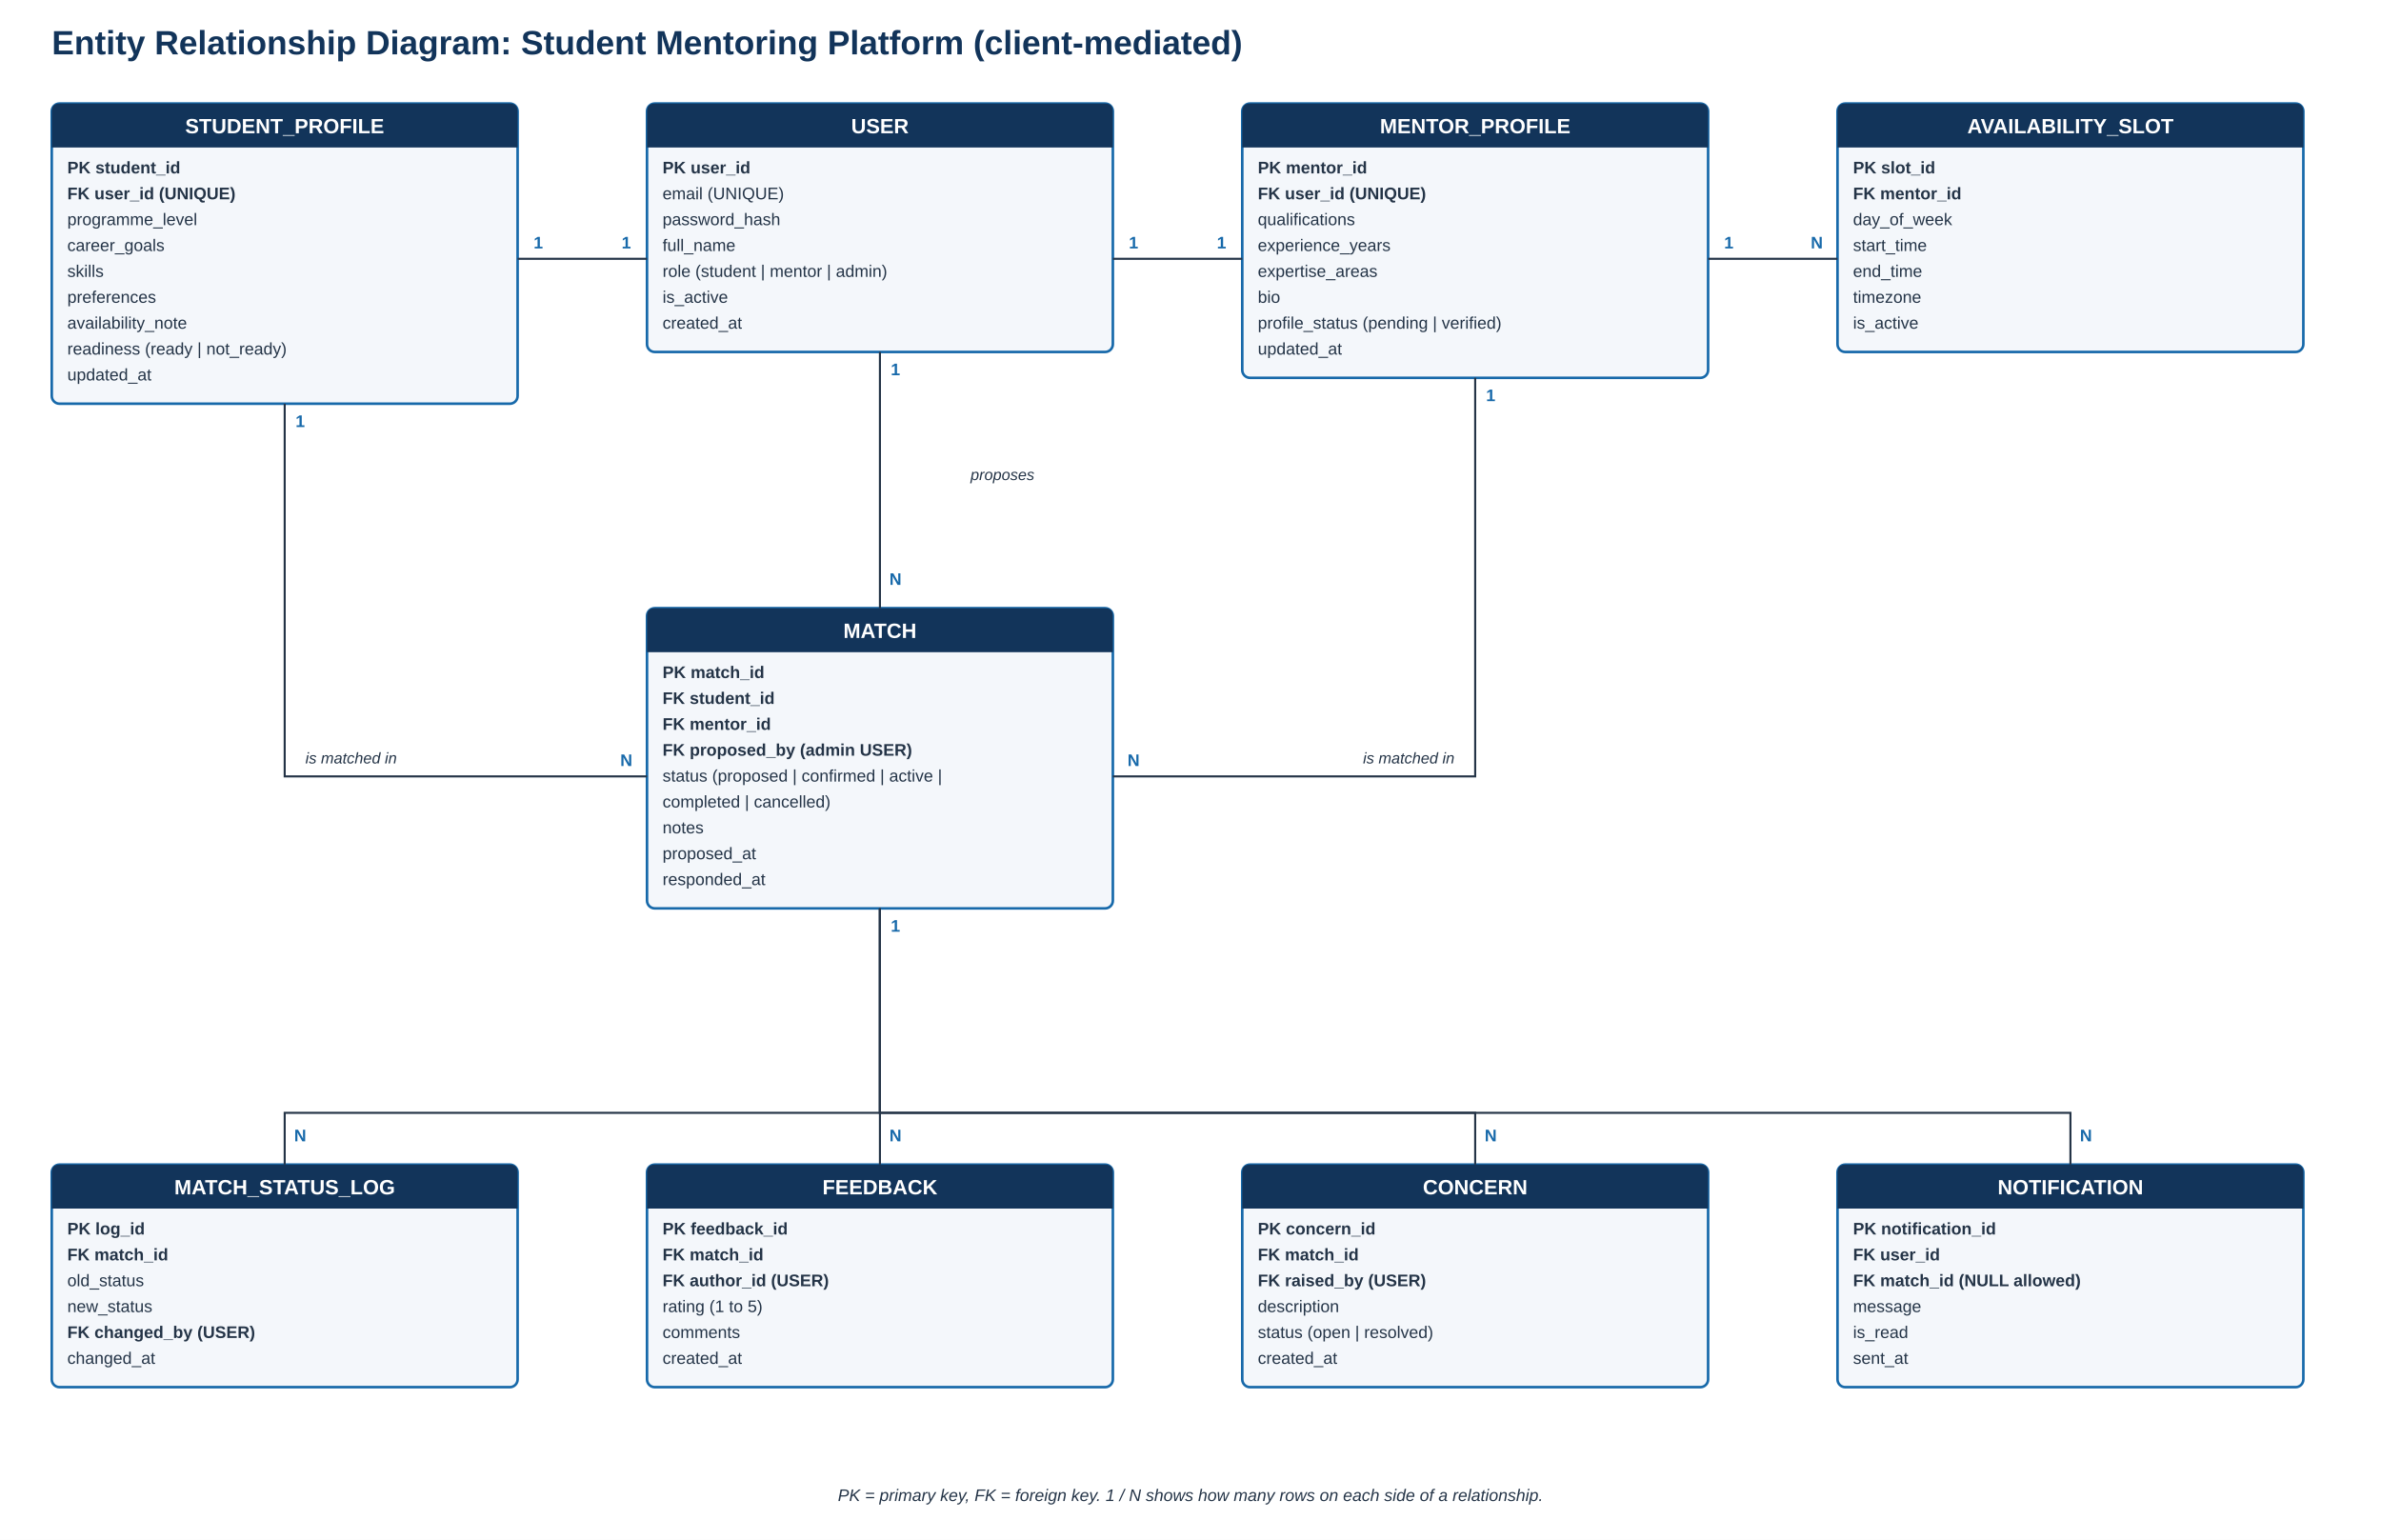
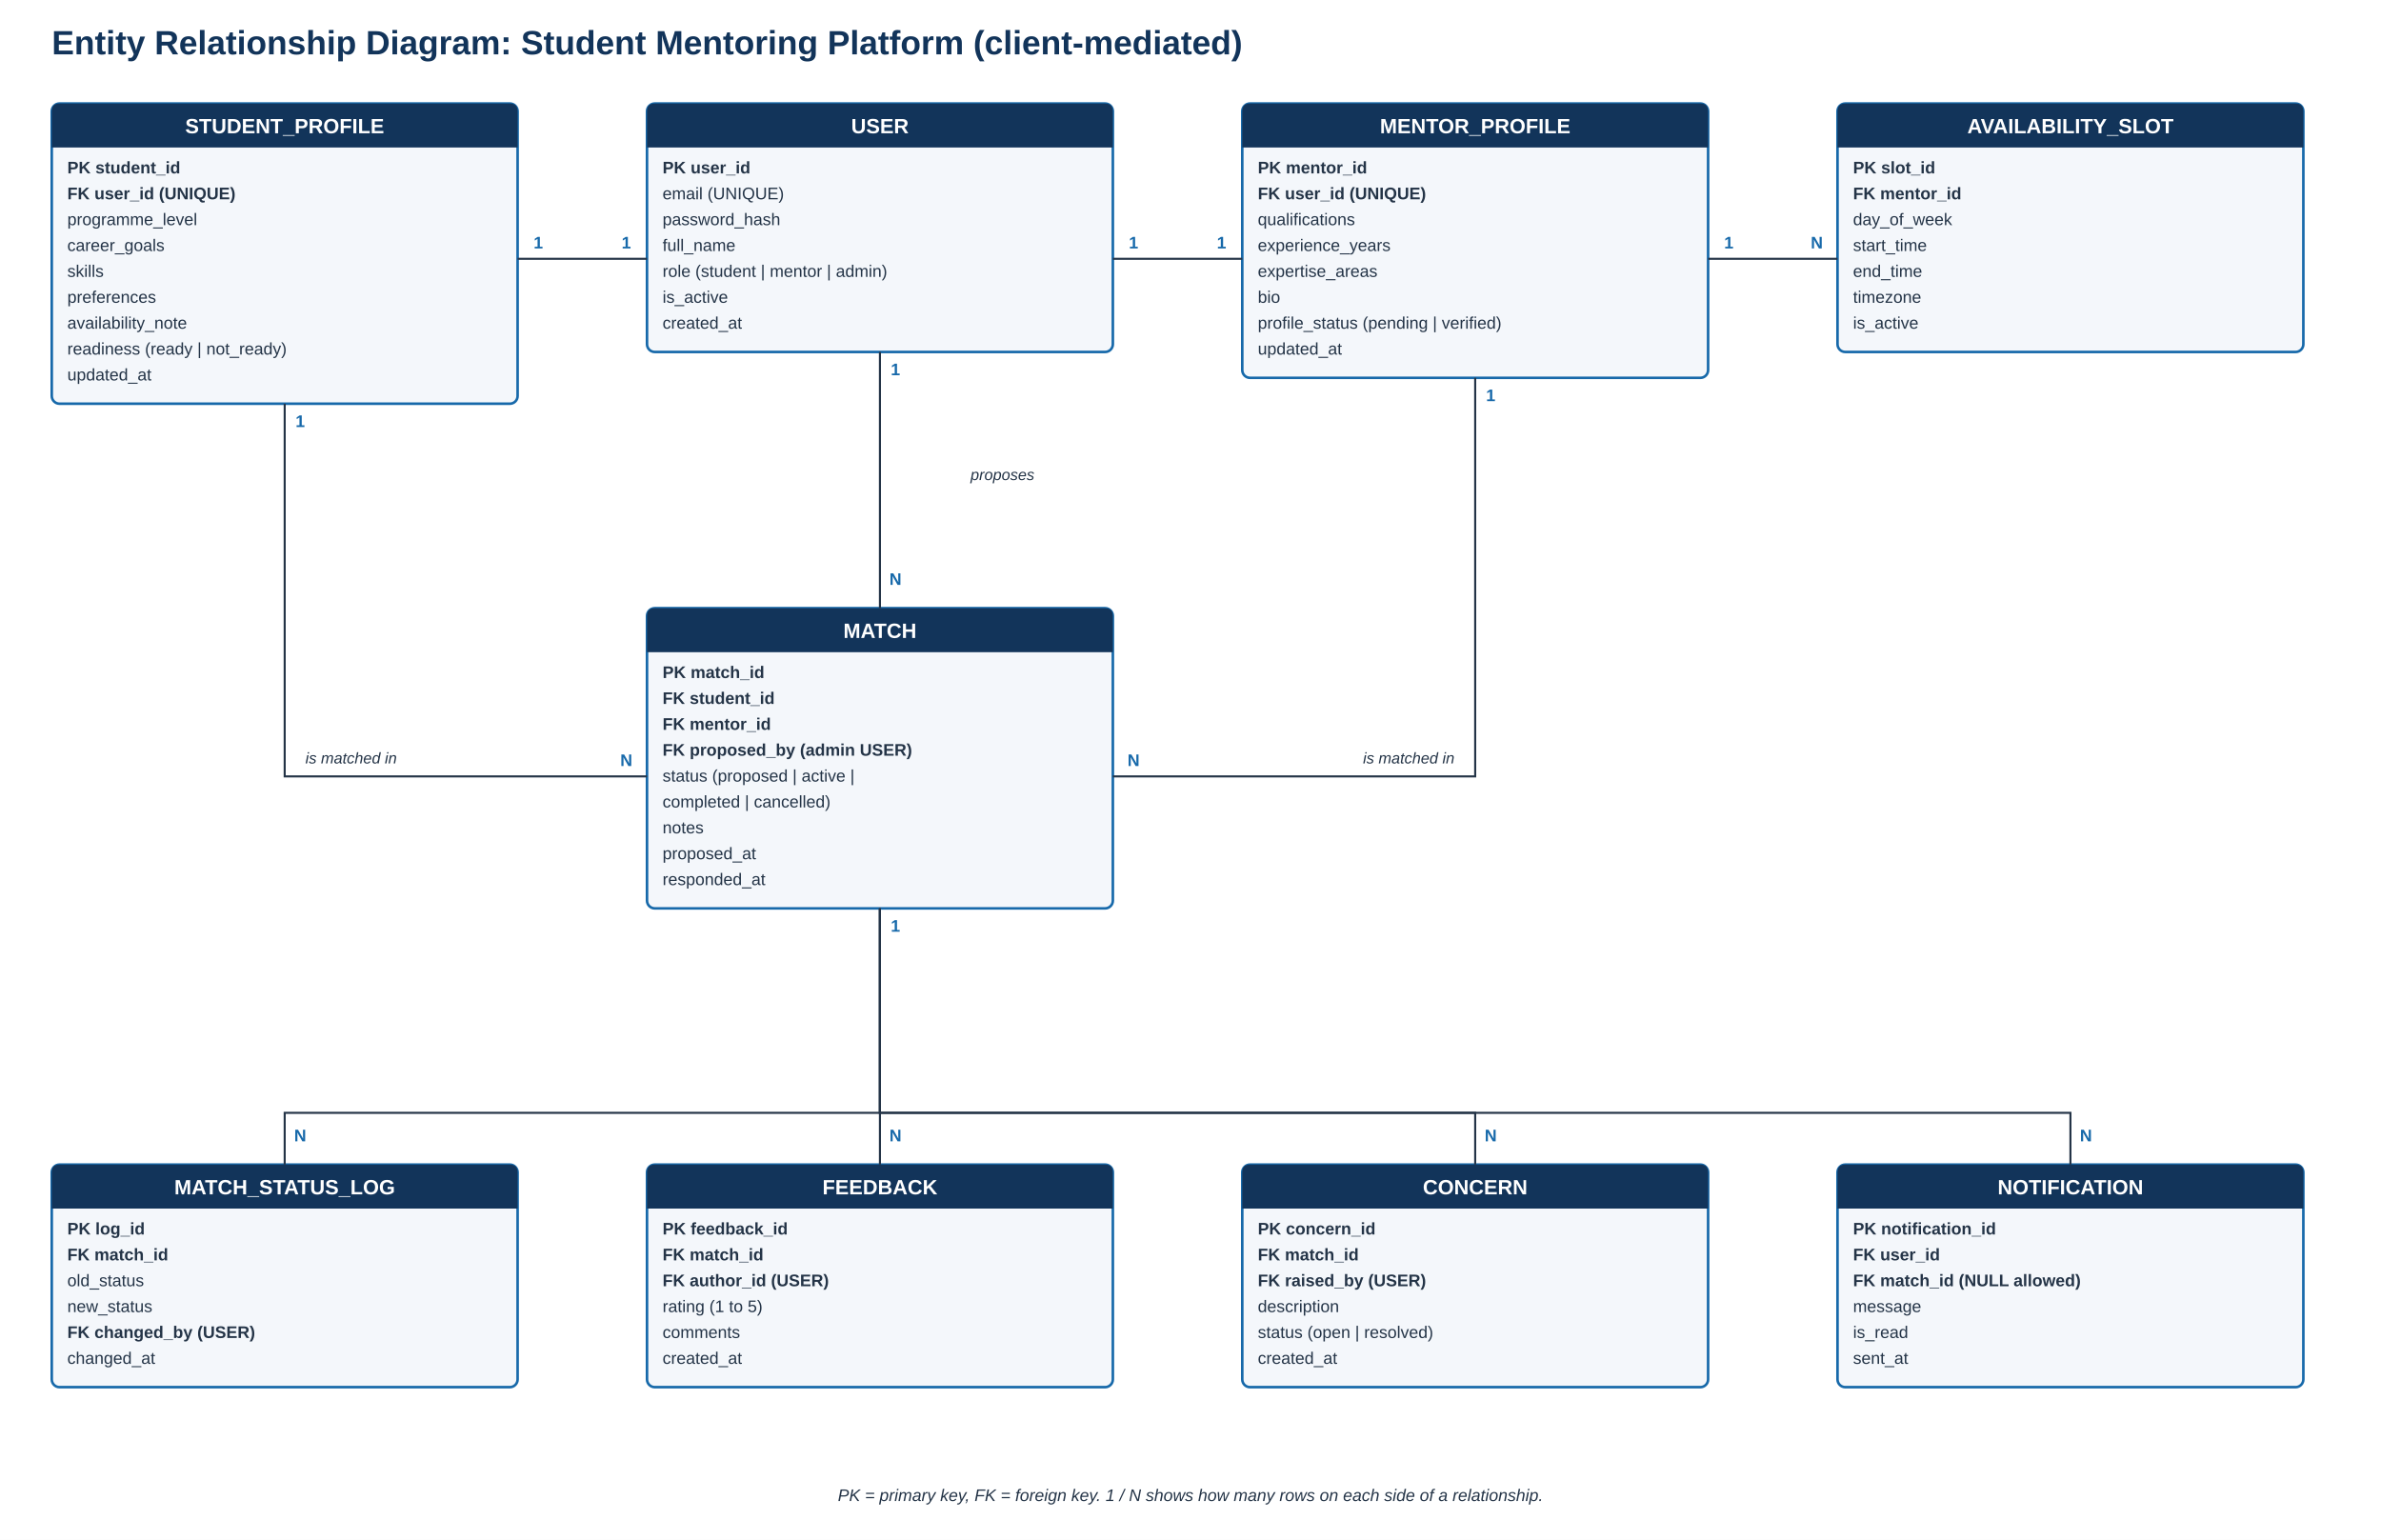
<svg xmlns="http://www.w3.org/2000/svg" width="1840" height="1190" viewBox="0 0 1840 1190" font-family="Arial, Helvetica, sans-serif">
  <rect width="100%" height="100%" fill="#fff" />
  <defs>
    <marker id="tri" viewBox="0 0 12 12" refX="11" refY="6" markerWidth="14" markerHeight="14" orient="auto">
      <path d="M1,1 L11,6 L1,11 Z" fill="#fff" stroke="#243447" stroke-width="1.4" />
    </marker>
    <marker id="arr" viewBox="0 0 12 12" refX="11" refY="6" markerWidth="10" markerHeight="10" orient="auto">
      <path d="M1,1 L11,6 L1,11" fill="none" stroke="#243447" stroke-width="1.6" />
    </marker>
  </defs>
  <text x="40" y="42" font-size="26" font-weight="700" fill="#12345a">Entity Relationship Diagram: Student Mentoring Platform (client-mediated)</text>
  <rect x="40" y="80" width="360" height="232" rx="6" fill="#f4f7fb" stroke="#1769aa" stroke-width="2" />
  <path d="M40,114 V86 Q40,80 46,80 H394 Q400,80 400,86 V114 Z" fill="#12345a" />
  <text x="220.0" y="103" text-anchor="middle" font-size="16" font-weight="700" fill="#fff">STUDENT_PROFILE</text>
  <text x="52" y="134" font-size="13" font-weight="700" fill="#243447">PK student_id</text>
  <text x="52" y="154" font-size="13" font-weight="700" fill="#243447">FK user_id  (UNIQUE)</text>
  <text x="52" y="174" font-size="13" font-weight="400" fill="#243447">programme_level</text>
  <text x="52" y="194" font-size="13" font-weight="400" fill="#243447">career_goals</text>
  <text x="52" y="214" font-size="13" font-weight="400" fill="#243447">skills</text>
  <text x="52" y="234" font-size="13" font-weight="400" fill="#243447">preferences</text>
  <text x="52" y="254" font-size="13" font-weight="400" fill="#243447">availability_note</text>
  <text x="52" y="274" font-size="13" font-weight="400" fill="#243447">readiness (ready | not_ready)</text>
  <text x="52" y="294" font-size="13" font-weight="400" fill="#243447">updated_at</text>
  <rect x="500" y="80" width="360" height="192" rx="6" fill="#f4f7fb" stroke="#1769aa" stroke-width="2" />
  <path d="M500,114 V86 Q500,80 506,80 H854 Q860,80 860,86 V114 Z" fill="#12345a" />
  <text x="680.0" y="103" text-anchor="middle" font-size="16" font-weight="700" fill="#fff">USER</text>
  <text x="512" y="134" font-size="13" font-weight="700" fill="#243447">PK user_id</text>
  <text x="512" y="154" font-size="13" font-weight="400" fill="#243447">email  (UNIQUE)</text>
  <text x="512" y="174" font-size="13" font-weight="400" fill="#243447">password_hash</text>
  <text x="512" y="194" font-size="13" font-weight="400" fill="#243447">full_name</text>
  <text x="512" y="214" font-size="13" font-weight="400" fill="#243447">role (student | mentor | admin)</text>
  <text x="512" y="234" font-size="13" font-weight="400" fill="#243447">is_active</text>
  <text x="512" y="254" font-size="13" font-weight="400" fill="#243447">created_at</text>
  <rect x="960" y="80" width="360" height="212" rx="6" fill="#f4f7fb" stroke="#1769aa" stroke-width="2" />
  <path d="M960,114 V86 Q960,80 966,80 H1314 Q1320,80 1320,86 V114 Z" fill="#12345a" />
  <text x="1140.0" y="103" text-anchor="middle" font-size="16" font-weight="700" fill="#fff">MENTOR_PROFILE</text>
  <text x="972" y="134" font-size="13" font-weight="700" fill="#243447">PK mentor_id</text>
  <text x="972" y="154" font-size="13" font-weight="700" fill="#243447">FK user_id  (UNIQUE)</text>
  <text x="972" y="174" font-size="13" font-weight="400" fill="#243447">qualifications</text>
  <text x="972" y="194" font-size="13" font-weight="400" fill="#243447">experience_years</text>
  <text x="972" y="214" font-size="13" font-weight="400" fill="#243447">expertise_areas</text>
  <text x="972" y="234" font-size="13" font-weight="400" fill="#243447">bio</text>
  <text x="972" y="254" font-size="13" font-weight="400" fill="#243447">profile_status (pending | verified)</text>
  <text x="972" y="274" font-size="13" font-weight="400" fill="#243447">updated_at</text>
  <rect x="1420" y="80" width="360" height="192" rx="6" fill="#f4f7fb" stroke="#1769aa" stroke-width="2" />
  <path d="M1420,114 V86 Q1420,80 1426,80 H1774 Q1780,80 1780,86 V114 Z" fill="#12345a" />
  <text x="1600.0" y="103" text-anchor="middle" font-size="16" font-weight="700" fill="#fff">AVAILABILITY_SLOT</text>
  <text x="1432" y="134" font-size="13" font-weight="700" fill="#243447">PK slot_id</text>
  <text x="1432" y="154" font-size="13" font-weight="700" fill="#243447">FK mentor_id</text>
  <text x="1432" y="174" font-size="13" font-weight="400" fill="#243447">day_of_week</text>
  <text x="1432" y="194" font-size="13" font-weight="400" fill="#243447">start_time</text>
  <text x="1432" y="214" font-size="13" font-weight="400" fill="#243447">end_time</text>
  <text x="1432" y="234" font-size="13" font-weight="400" fill="#243447">timezone</text>
  <text x="1432" y="254" font-size="13" font-weight="400" fill="#243447">is_active</text>
  <rect x="500" y="470" width="360" height="232" rx="6" fill="#f4f7fb" stroke="#1769aa" stroke-width="2" />
  <path d="M500,504 V476 Q500,470 506,470 H854 Q860,470 860,476 V504 Z" fill="#12345a" />
  <text x="680.0" y="493" text-anchor="middle" font-size="16" font-weight="700" fill="#fff">MATCH</text>
  <text x="512" y="524" font-size="13" font-weight="700" fill="#243447">PK match_id</text>
  <text x="512" y="544" font-size="13" font-weight="700" fill="#243447">FK student_id</text>
  <text x="512" y="564" font-size="13" font-weight="700" fill="#243447">FK mentor_id</text>
  <text x="512" y="584" font-size="13" font-weight="700" fill="#243447">FK proposed_by  (admin USER)</text>
-   <text x="512" y="604" font-size="13" font-weight="400" fill="#243447">status (proposed | confirmed | active |</text>
+   <text x="512" y="604" font-size="13" font-weight="400" fill="#243447">status (proposed | active |</text>
  <text x="512" y="624" font-size="13" font-weight="400" fill="#243447">           completed | cancelled)</text>
  <text x="512" y="644" font-size="13" font-weight="400" fill="#243447">notes</text>
  <text x="512" y="664" font-size="13" font-weight="400" fill="#243447">proposed_at</text>
  <text x="512" y="684" font-size="13" font-weight="400" fill="#243447">responded_at</text>
  <polyline points="400,200 500,200" fill="none" stroke="#243447" stroke-width="1.6" />
  <text x="416" y="192" text-anchor="middle" font-size="13" font-weight="700" fill="#1769aa">1</text>
  <text x="484" y="192" text-anchor="middle" font-size="13" font-weight="700" fill="#1769aa">1</text>
  <polyline points="860,200 960,200" fill="none" stroke="#243447" stroke-width="1.6" />
  <text x="876" y="192" text-anchor="middle" font-size="13" font-weight="700" fill="#1769aa">1</text>
  <text x="944" y="192" text-anchor="middle" font-size="13" font-weight="700" fill="#1769aa">1</text>
  <polyline points="1320,200 1420,200" fill="none" stroke="#243447" stroke-width="1.6" />
  <text x="1336" y="192" text-anchor="middle" font-size="13" font-weight="700" fill="#1769aa">1</text>
  <text x="1404" y="192" text-anchor="middle" font-size="13" font-weight="700" fill="#1769aa">N</text>
  <polyline points="680.0,272 680.0,470" fill="none" stroke="#243447" stroke-width="1.6" />
  <text x="692.0" y="290" text-anchor="middle" font-size="13" font-weight="700" fill="#1769aa">1</text>
  <text x="692.0" y="452" text-anchor="middle" font-size="13" font-weight="700" fill="#1769aa">N</text>
  <text x="750.0" y="371.0" text-anchor="start" font-size="12" fill="#243447" font-style="italic">proposes</text>
  <polyline points="220.0,312 220.0,600 500,600" fill="none" stroke="#243447" stroke-width="1.6" />
  <text x="232.0" y="330" text-anchor="middle" font-size="13" font-weight="700" fill="#1769aa">1</text>
  <text x="484" y="592" text-anchor="middle" font-size="13" font-weight="700" fill="#1769aa">N</text>
  <polyline points="1140.0,292 1140.0,600 860,600" fill="none" stroke="#243447" stroke-width="1.6" />
  <text x="1152.0" y="310" text-anchor="middle" font-size="13" font-weight="700" fill="#1769aa">1</text>
  <text x="876" y="592" text-anchor="middle" font-size="13" font-weight="700" fill="#1769aa">N</text>
  <text x="236.0" y="590" text-anchor="start" font-size="12" fill="#243447" font-style="italic">is matched in</text>
  <text x="1124.0" y="590" text-anchor="end" font-size="12" fill="#243447" font-style="italic">is matched in</text>
  <rect x="40" y="900" width="360" height="172" rx="6" fill="#f4f7fb" stroke="#1769aa" stroke-width="2" />
  <path d="M40,934 V906 Q40,900 46,900 H394 Q400,900 400,906 V934 Z" fill="#12345a" />
  <text x="220.0" y="923" text-anchor="middle" font-size="16" font-weight="700" fill="#fff">MATCH_STATUS_LOG</text>
  <text x="52" y="954" font-size="13" font-weight="700" fill="#243447">PK log_id</text>
  <text x="52" y="974" font-size="13" font-weight="700" fill="#243447">FK match_id</text>
  <text x="52" y="994" font-size="13" font-weight="400" fill="#243447">old_status</text>
  <text x="52" y="1014" font-size="13" font-weight="400" fill="#243447">new_status</text>
  <text x="52" y="1034" font-size="13" font-weight="700" fill="#243447">FK changed_by  (USER)</text>
  <text x="52" y="1054" font-size="13" font-weight="400" fill="#243447">changed_at</text>
  <polyline points="680.0,702 680.0,860 220.0,860 220.0,900" fill="none" stroke="#243447" stroke-width="1.6" />
  <text x="232.0" y="882" text-anchor="middle" font-size="13" font-weight="700" fill="#1769aa">N</text>
  <rect x="500" y="900" width="360" height="172" rx="6" fill="#f4f7fb" stroke="#1769aa" stroke-width="2" />
  <path d="M500,934 V906 Q500,900 506,900 H854 Q860,900 860,906 V934 Z" fill="#12345a" />
  <text x="680.0" y="923" text-anchor="middle" font-size="16" font-weight="700" fill="#fff">FEEDBACK</text>
  <text x="512" y="954" font-size="13" font-weight="700" fill="#243447">PK feedback_id</text>
  <text x="512" y="974" font-size="13" font-weight="700" fill="#243447">FK match_id</text>
  <text x="512" y="994" font-size="13" font-weight="700" fill="#243447">FK author_id  (USER)</text>
  <text x="512" y="1014" font-size="13" font-weight="400" fill="#243447">rating (1 to 5)</text>
  <text x="512" y="1034" font-size="13" font-weight="400" fill="#243447">comments</text>
  <text x="512" y="1054" font-size="13" font-weight="400" fill="#243447">created_at</text>
  <polyline points="680.0,702 680.0,900" fill="none" stroke="#243447" stroke-width="1.6" />
  <text x="692.0" y="720" text-anchor="middle" font-size="13" font-weight="700" fill="#1769aa">1</text>
  <text x="692.0" y="882" text-anchor="middle" font-size="13" font-weight="700" fill="#1769aa">N</text>
  <rect x="960" y="900" width="360" height="172" rx="6" fill="#f4f7fb" stroke="#1769aa" stroke-width="2" />
  <path d="M960,934 V906 Q960,900 966,900 H1314 Q1320,900 1320,906 V934 Z" fill="#12345a" />
  <text x="1140.0" y="923" text-anchor="middle" font-size="16" font-weight="700" fill="#fff">CONCERN</text>
  <text x="972" y="954" font-size="13" font-weight="700" fill="#243447">PK concern_id</text>
  <text x="972" y="974" font-size="13" font-weight="700" fill="#243447">FK match_id</text>
  <text x="972" y="994" font-size="13" font-weight="700" fill="#243447">FK raised_by  (USER)</text>
  <text x="972" y="1014" font-size="13" font-weight="400" fill="#243447">description</text>
  <text x="972" y="1034" font-size="13" font-weight="400" fill="#243447">status (open | resolved)</text>
  <text x="972" y="1054" font-size="13" font-weight="400" fill="#243447">created_at</text>
  <polyline points="680.0,702 680.0,860 1140.0,860 1140.0,900" fill="none" stroke="#243447" stroke-width="1.6" />
  <text x="1152.0" y="882" text-anchor="middle" font-size="13" font-weight="700" fill="#1769aa">N</text>
  <rect x="1420" y="900" width="360" height="172" rx="6" fill="#f4f7fb" stroke="#1769aa" stroke-width="2" />
  <path d="M1420,934 V906 Q1420,900 1426,900 H1774 Q1780,900 1780,906 V934 Z" fill="#12345a" />
  <text x="1600.0" y="923" text-anchor="middle" font-size="16" font-weight="700" fill="#fff">NOTIFICATION</text>
  <text x="1432" y="954" font-size="13" font-weight="700" fill="#243447">PK notification_id</text>
  <text x="1432" y="974" font-size="13" font-weight="700" fill="#243447">FK user_id</text>
  <text x="1432" y="994" font-size="13" font-weight="700" fill="#243447">FK match_id  (NULL allowed)</text>
  <text x="1432" y="1014" font-size="13" font-weight="400" fill="#243447">message</text>
  <text x="1432" y="1034" font-size="13" font-weight="400" fill="#243447">is_read</text>
  <text x="1432" y="1054" font-size="13" font-weight="400" fill="#243447">sent_at</text>
  <polyline points="680.0,702 680.0,860 1600.0,860 1600.0,900" fill="none" stroke="#243447" stroke-width="1.6" />
  <text x="1612.0" y="882" text-anchor="middle" font-size="13" font-weight="700" fill="#1769aa">N</text>
  <text x="920" y="1160" text-anchor="middle" font-size="13" fill="#243447" font-style="italic">PK = primary key, FK = foreign key. 1 / N shows how many rows on each side of a relationship.</text>
</svg>
